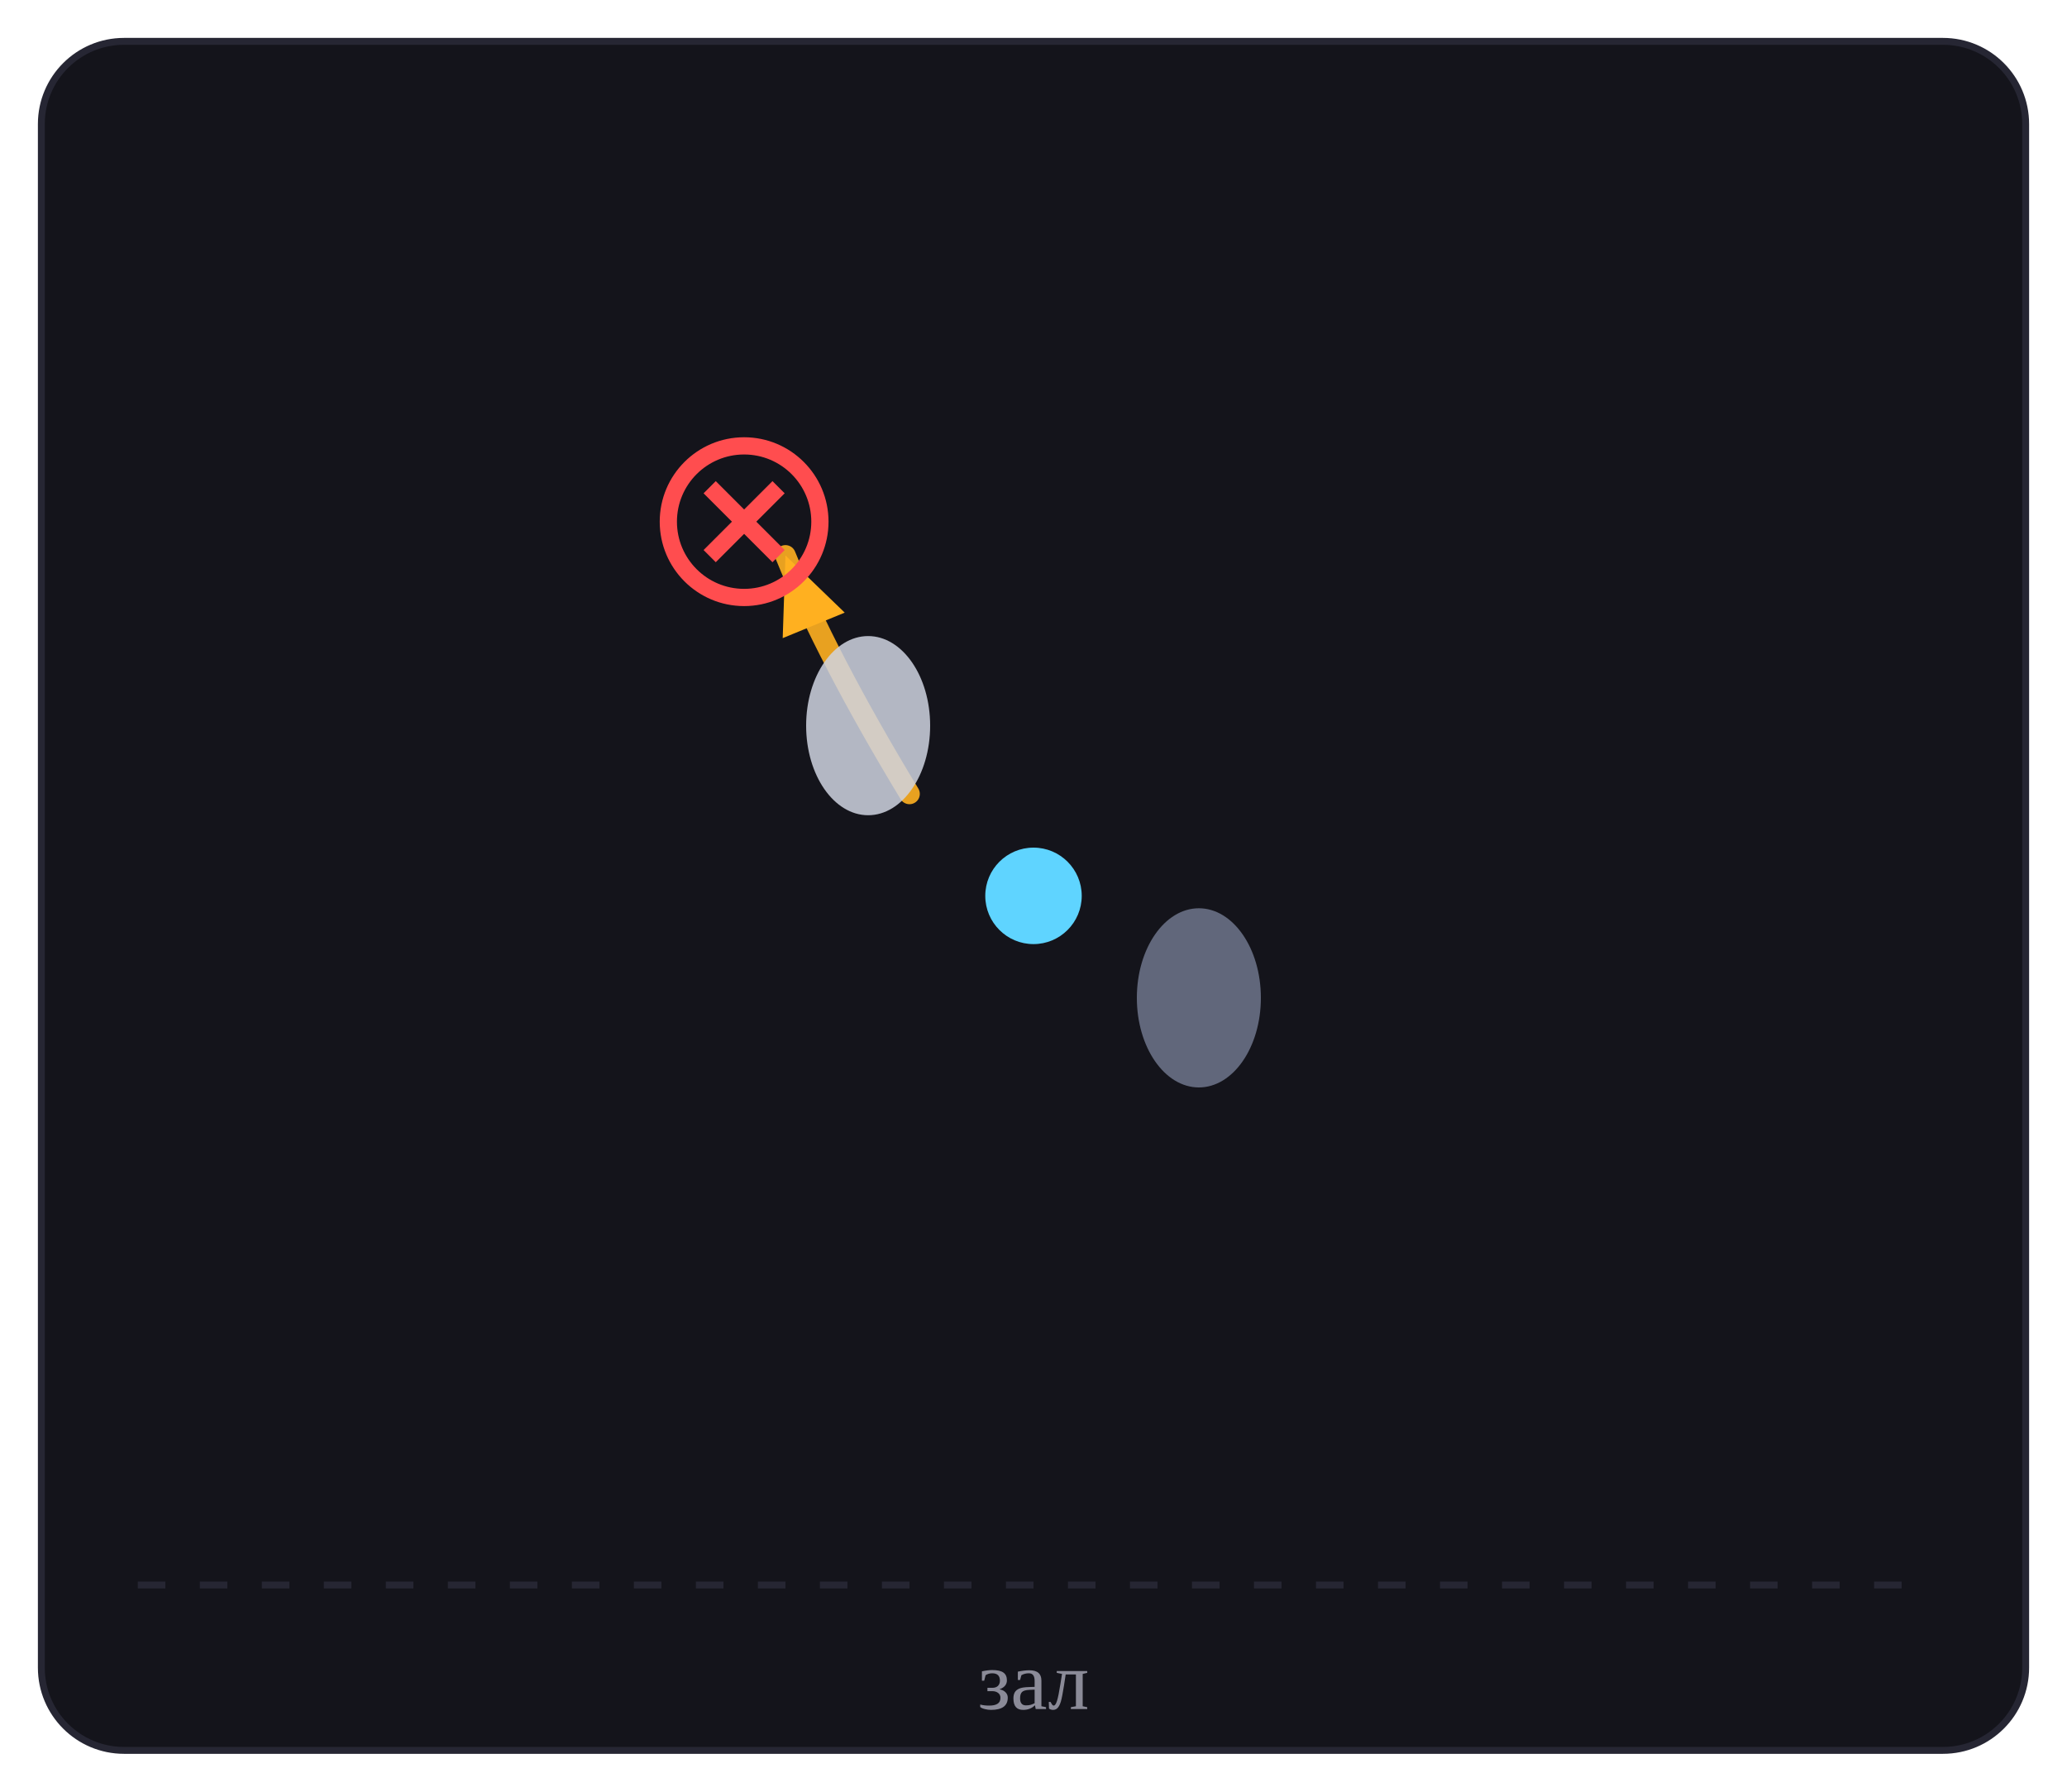
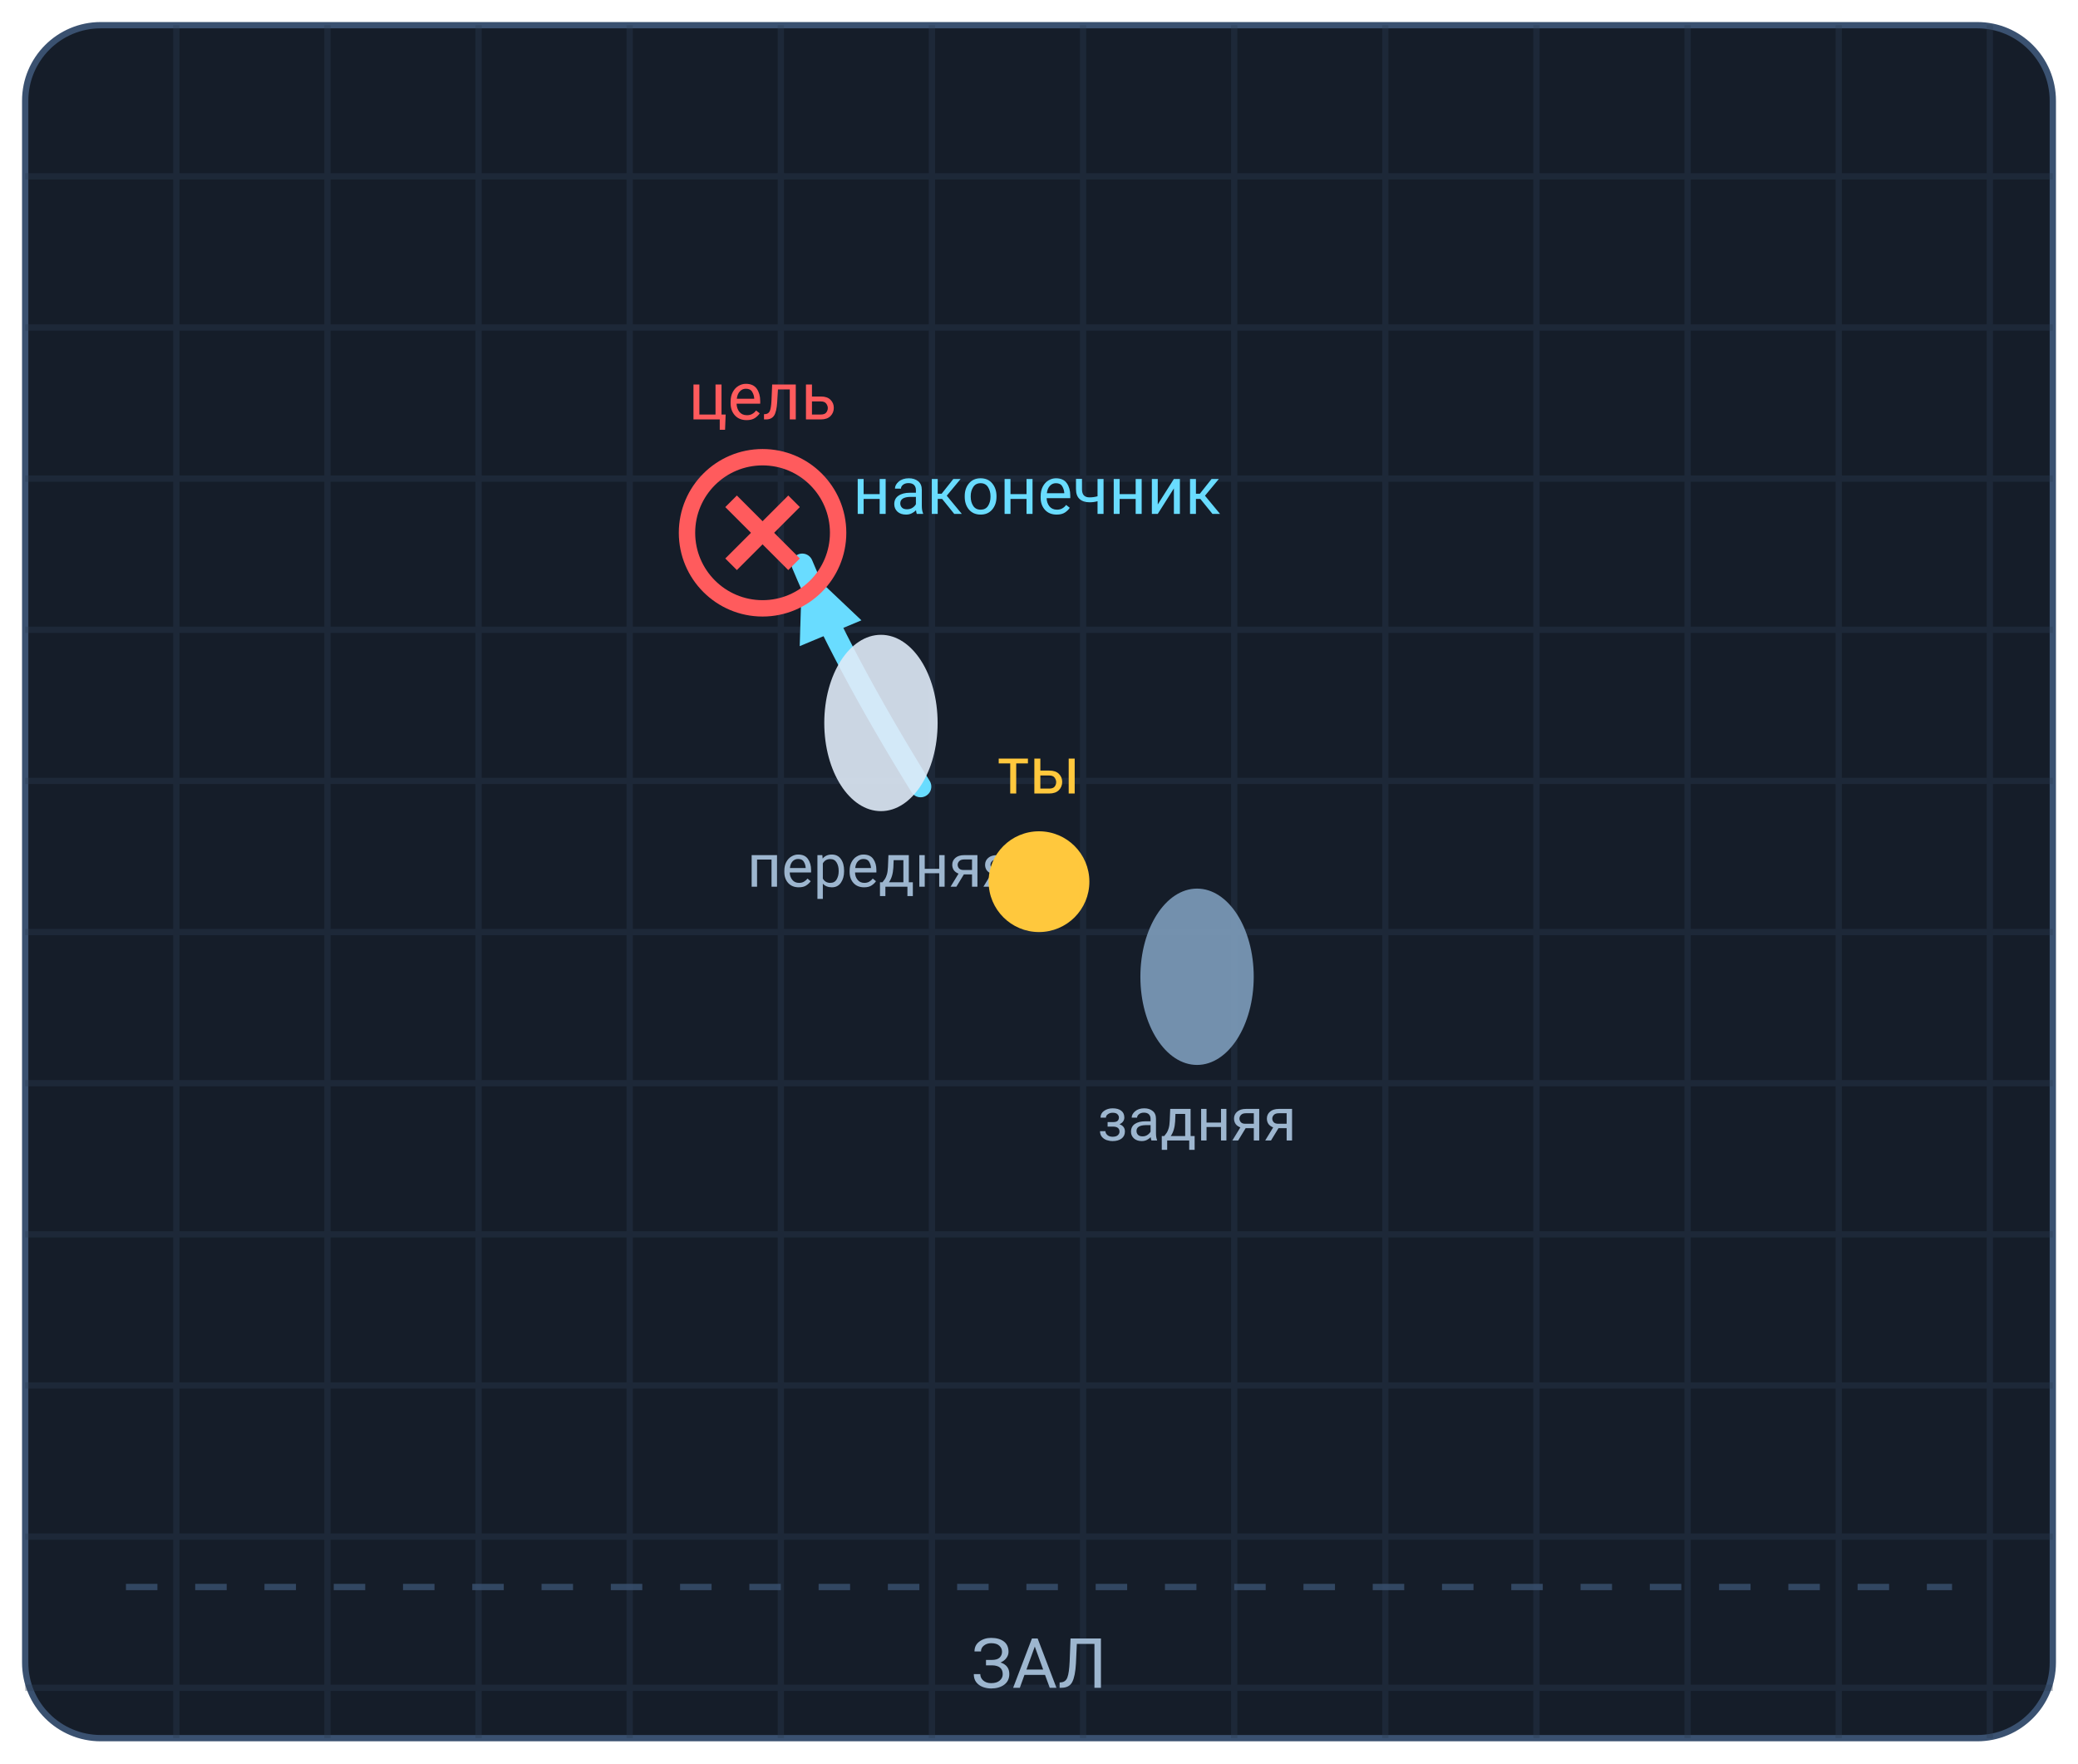
- <svg xmlns="http://www.w3.org/2000/svg" viewBox="0 0 300 260" width="100%">
-   <rect x="6" y="6" width="288" height="248" rx="12" fill="#14141b" stroke="#262633" />
-   <text x="150" y="248" fill="#8b8b98" font-size="12" text-anchor="middle">зал</text>
-   <line x1="20" y1="230" x2="280" y2="230" stroke="#262633" stroke-dasharray="4 5" />
-   <path d="M 132.0 115.2 Q 120.0 95.4 114.0 80.6" fill="none" stroke="#ffb020" stroke-width="3" stroke-linecap="round" opacity="0.9" />
-   <polygon points="114.0,80.6 122.6,88.9 113.6,92.6" fill="#ffb020" />
-   <ellipse cx="174.0" cy="144.8" rx="9" ry="13" fill="#6f768c" opacity="0.85" />
-   <ellipse cx="126.0" cy="105.3" rx="9" ry="13" fill="#cfd3e0" opacity="0.85" />
-   <circle cx="108.0" cy="75.7" r="11" fill="none" stroke="#ff4d4f" stroke-width="2.5" />
-   <line x1="103.0" y1="70.7" x2="113.0" y2="80.7" stroke="#ff4d4f" stroke-width="2.5" />
-   <line x1="113.0" y1="70.7" x2="103.0" y2="80.7" stroke="#ff4d4f" stroke-width="2.5" />
-   <circle cx="150.0" cy="130.0" r="7" fill="#5fd4ff" />
+ <svg xmlns="http://www.w3.org/2000/svg" viewBox="0 0 330 280" width="100%" role="img">
+   <rect x="4" y="4" width="322" height="272" rx="12" fill="#151d29" stroke="#3a5170" />
+   <g stroke="#2b3d52" stroke-width="1" opacity="0.35">
+     <line x1="28" y1="4" x2="28" y2="276" />
+     <line x1="52" y1="4" x2="52" y2="276" />
+     <line x1="76" y1="4" x2="76" y2="276" />
+     <line x1="100" y1="4" x2="100" y2="276" />
+     <line x1="124" y1="4" x2="124" y2="276" />
+     <line x1="148" y1="4" x2="148" y2="276" />
+     <line x1="172" y1="4" x2="172" y2="276" />
+     <line x1="196" y1="4" x2="196" y2="276" />
+     <line x1="220" y1="4" x2="220" y2="276" />
+     <line x1="244" y1="4" x2="244" y2="276" />
+     <line x1="268" y1="4" x2="268" y2="276" />
+     <line x1="292" y1="4" x2="292" y2="276" />
+     <line x1="316" y1="4" x2="316" y2="276" />
+     <line x1="4" y1="28" x2="326" y2="28" />
+     <line x1="4" y1="52" x2="326" y2="52" />
+     <line x1="4" y1="76" x2="326" y2="76" />
+     <line x1="4" y1="100" x2="326" y2="100" />
+     <line x1="4" y1="124" x2="326" y2="124" />
+     <line x1="4" y1="148" x2="326" y2="148" />
+     <line x1="4" y1="172" x2="326" y2="172" />
+     <line x1="4" y1="196" x2="326" y2="196" />
+     <line x1="4" y1="220" x2="326" y2="220" />
+     <line x1="4" y1="244" x2="326" y2="244" />
+     <line x1="4" y1="268" x2="326" y2="268" />
+   </g>
+   <text x="165" y="268" fill="#9db6cf" font-size="11" text-anchor="middle" font-family="Segoe UI, Roboto, sans-serif">ЗАЛ</text>
+   <line x1="20" y1="252" x2="310" y2="252" stroke="#3a5170" stroke-dasharray="5 6" opacity="0.8" />
+   <path d="M 146.2 124.9 Q 133.7 104.7 127.4 89.6" fill="none" stroke="#69dcff" stroke-width="3.4" stroke-linecap="round" />
+   <polygon points="127.4,89.6 136.8,98.5 127.0,102.6" fill="#69dcff" />
+   <text x="135.4" y="81.6" fill="#69dcff" font-size="10.5" font-family="Segoe UI, Roboto, sans-serif">наконечник</text>
+   <ellipse cx="190.1" cy="155.1" rx="9" ry="14" fill="#7d9cbb" opacity="0.9" />
+   <text x="190.1" y="181.1" fill="#9db6cf" font-size="9.5" text-anchor="middle" font-family="Segoe UI, Roboto, sans-serif">задняя</text>
+   <ellipse cx="139.9" cy="114.8" rx="9" ry="14" fill="#dfeaf7" opacity="0.9" />
+   <text x="139.9" y="140.8" fill="#9db6cf" font-size="9.5" text-anchor="middle" font-family="Segoe UI, Roboto, sans-serif">передняя</text>
+   <circle cx="121.1" cy="84.6" r="12" fill="none" stroke="#ff5b5d" stroke-width="2.6" />
+   <line x1="126.1" y1="79.6" x2="116.1" y2="89.6" stroke="#ff5b5d" stroke-width="2.6" />
+   <line x1="116.1" y1="79.6" x2="126.1" y2="89.6" stroke="#ff5b5d" stroke-width="2.6" />
+   <text x="121.1" y="66.6" fill="#ff5b5d" font-size="10.5" text-anchor="middle" font-family="Segoe UI, Roboto, sans-serif">цель</text>
+   <circle cx="165.0" cy="140.0" r="8" fill="#ffc83d" />
+   <text x="165.0" y="126.0" fill="#ffc83d" font-size="10.5" text-anchor="middle" font-family="Segoe UI, Roboto, sans-serif">ты</text>
</svg>
